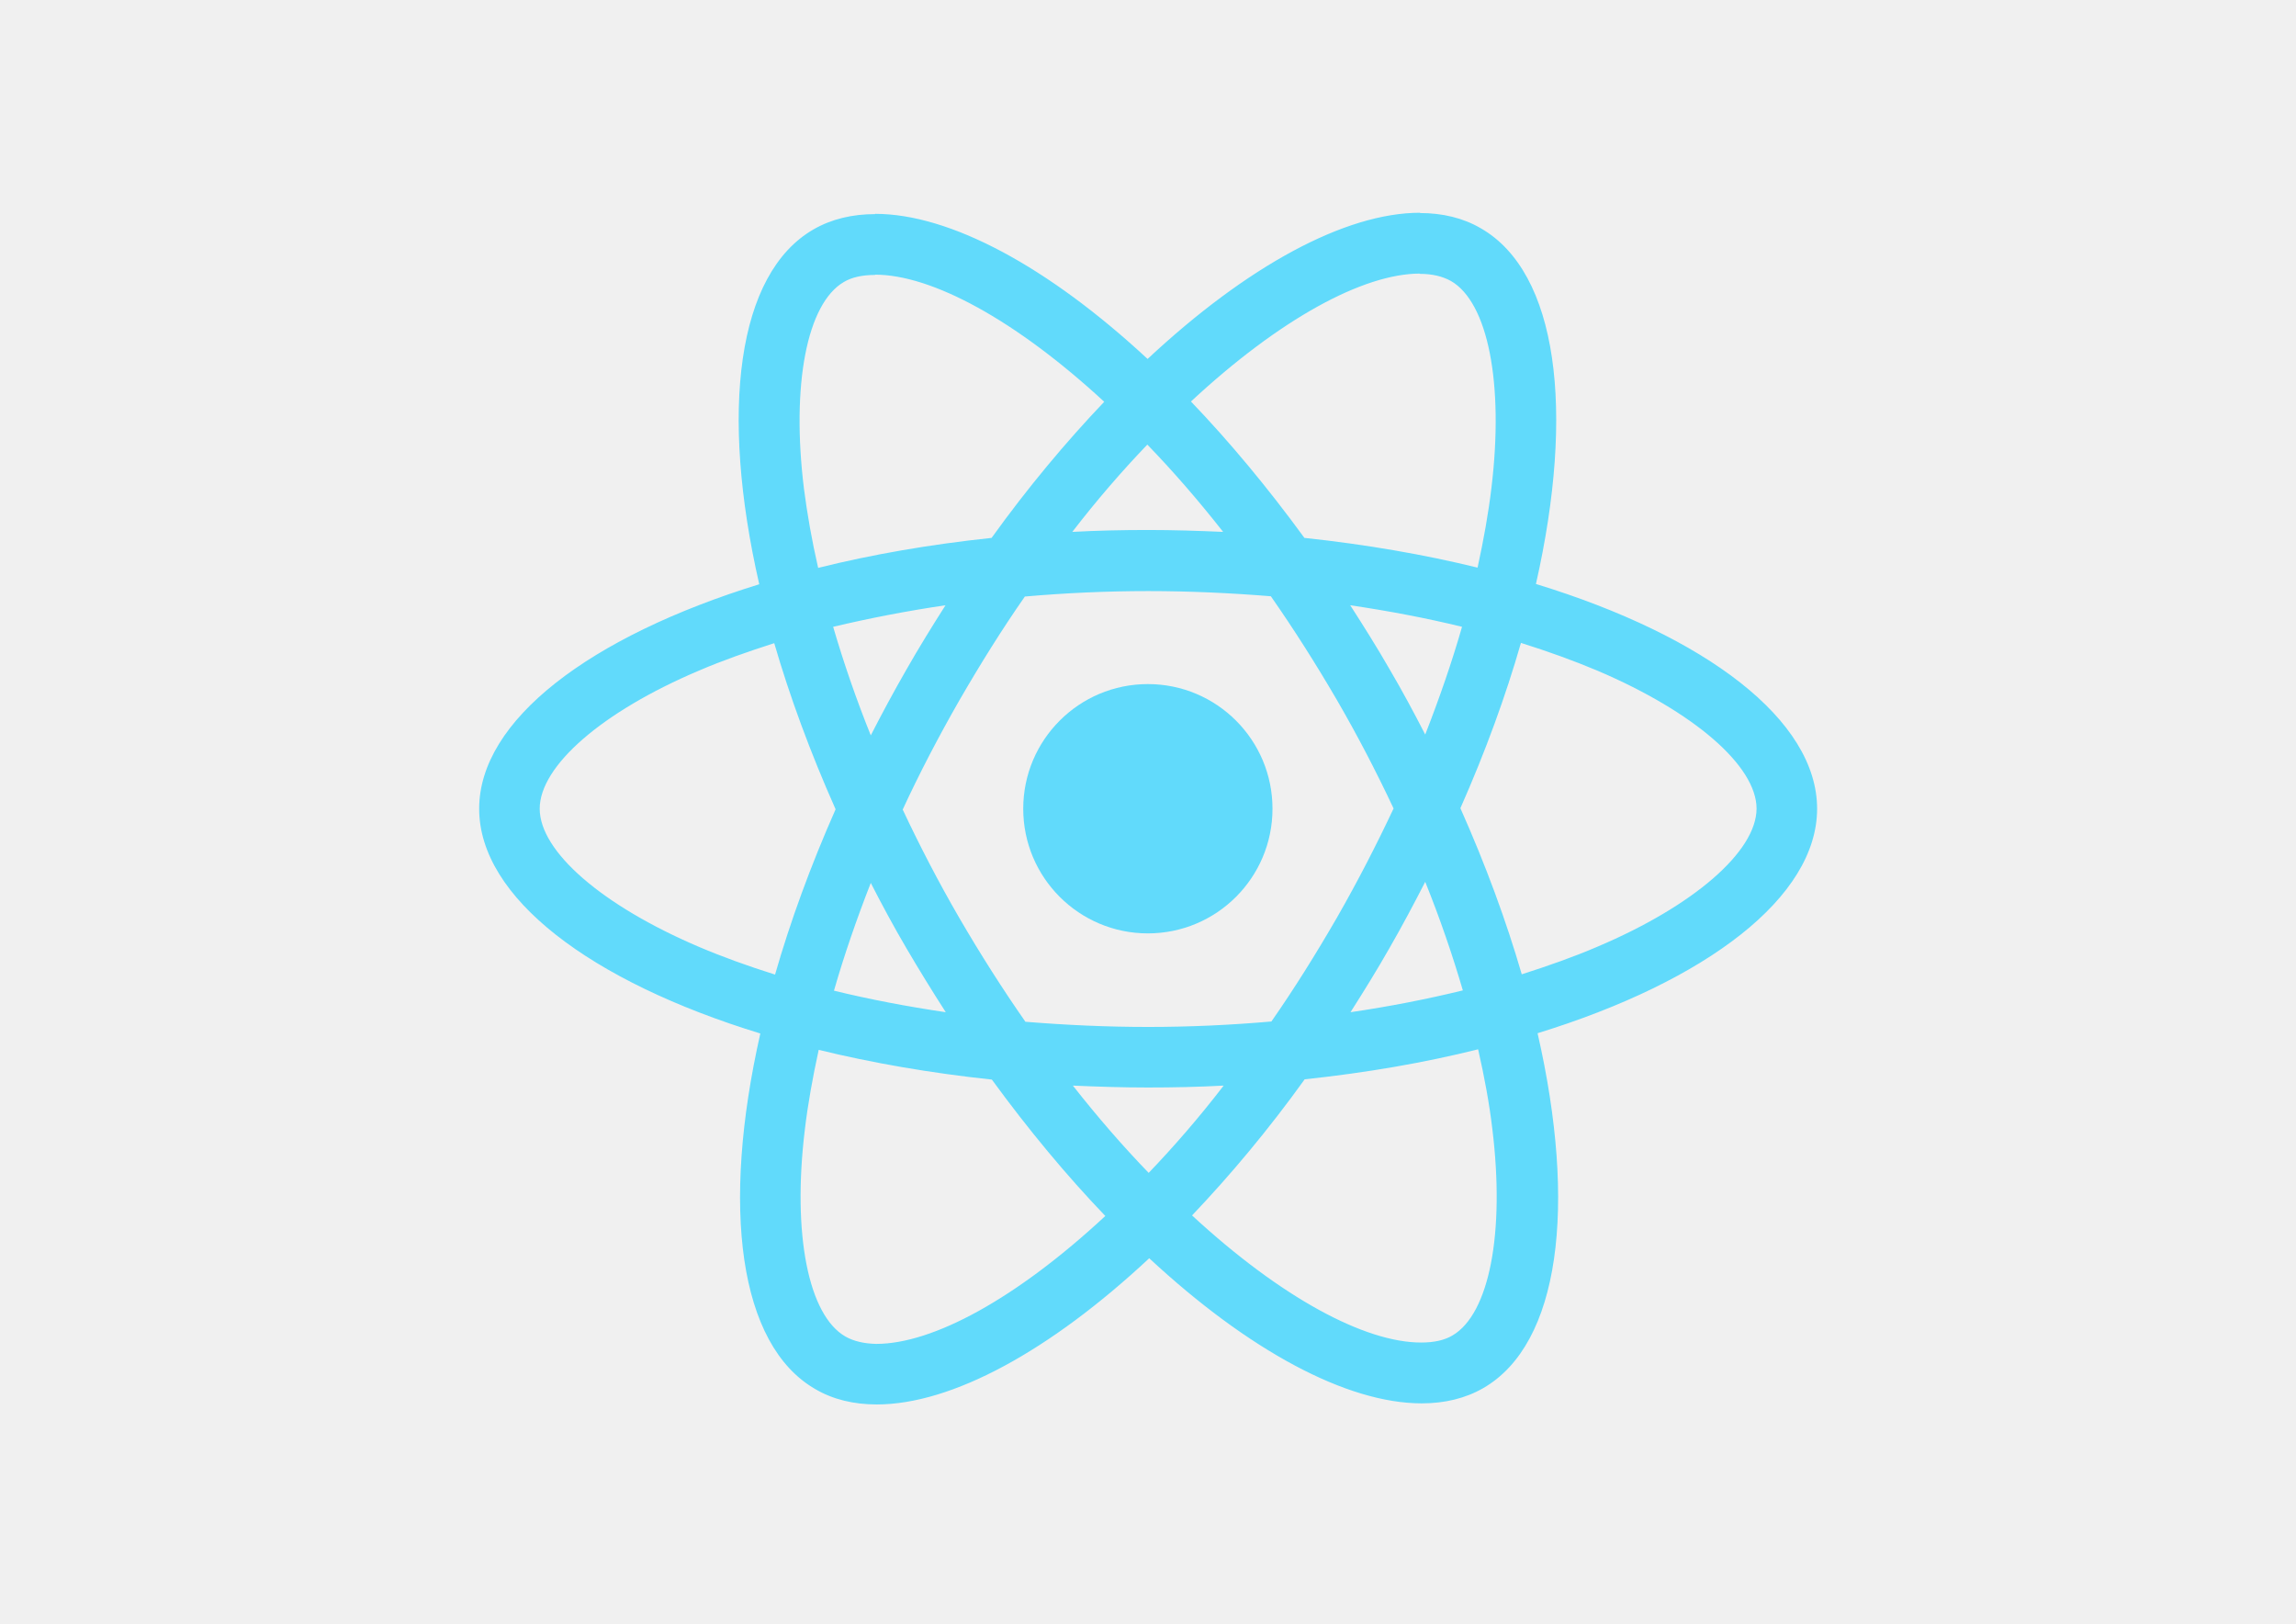
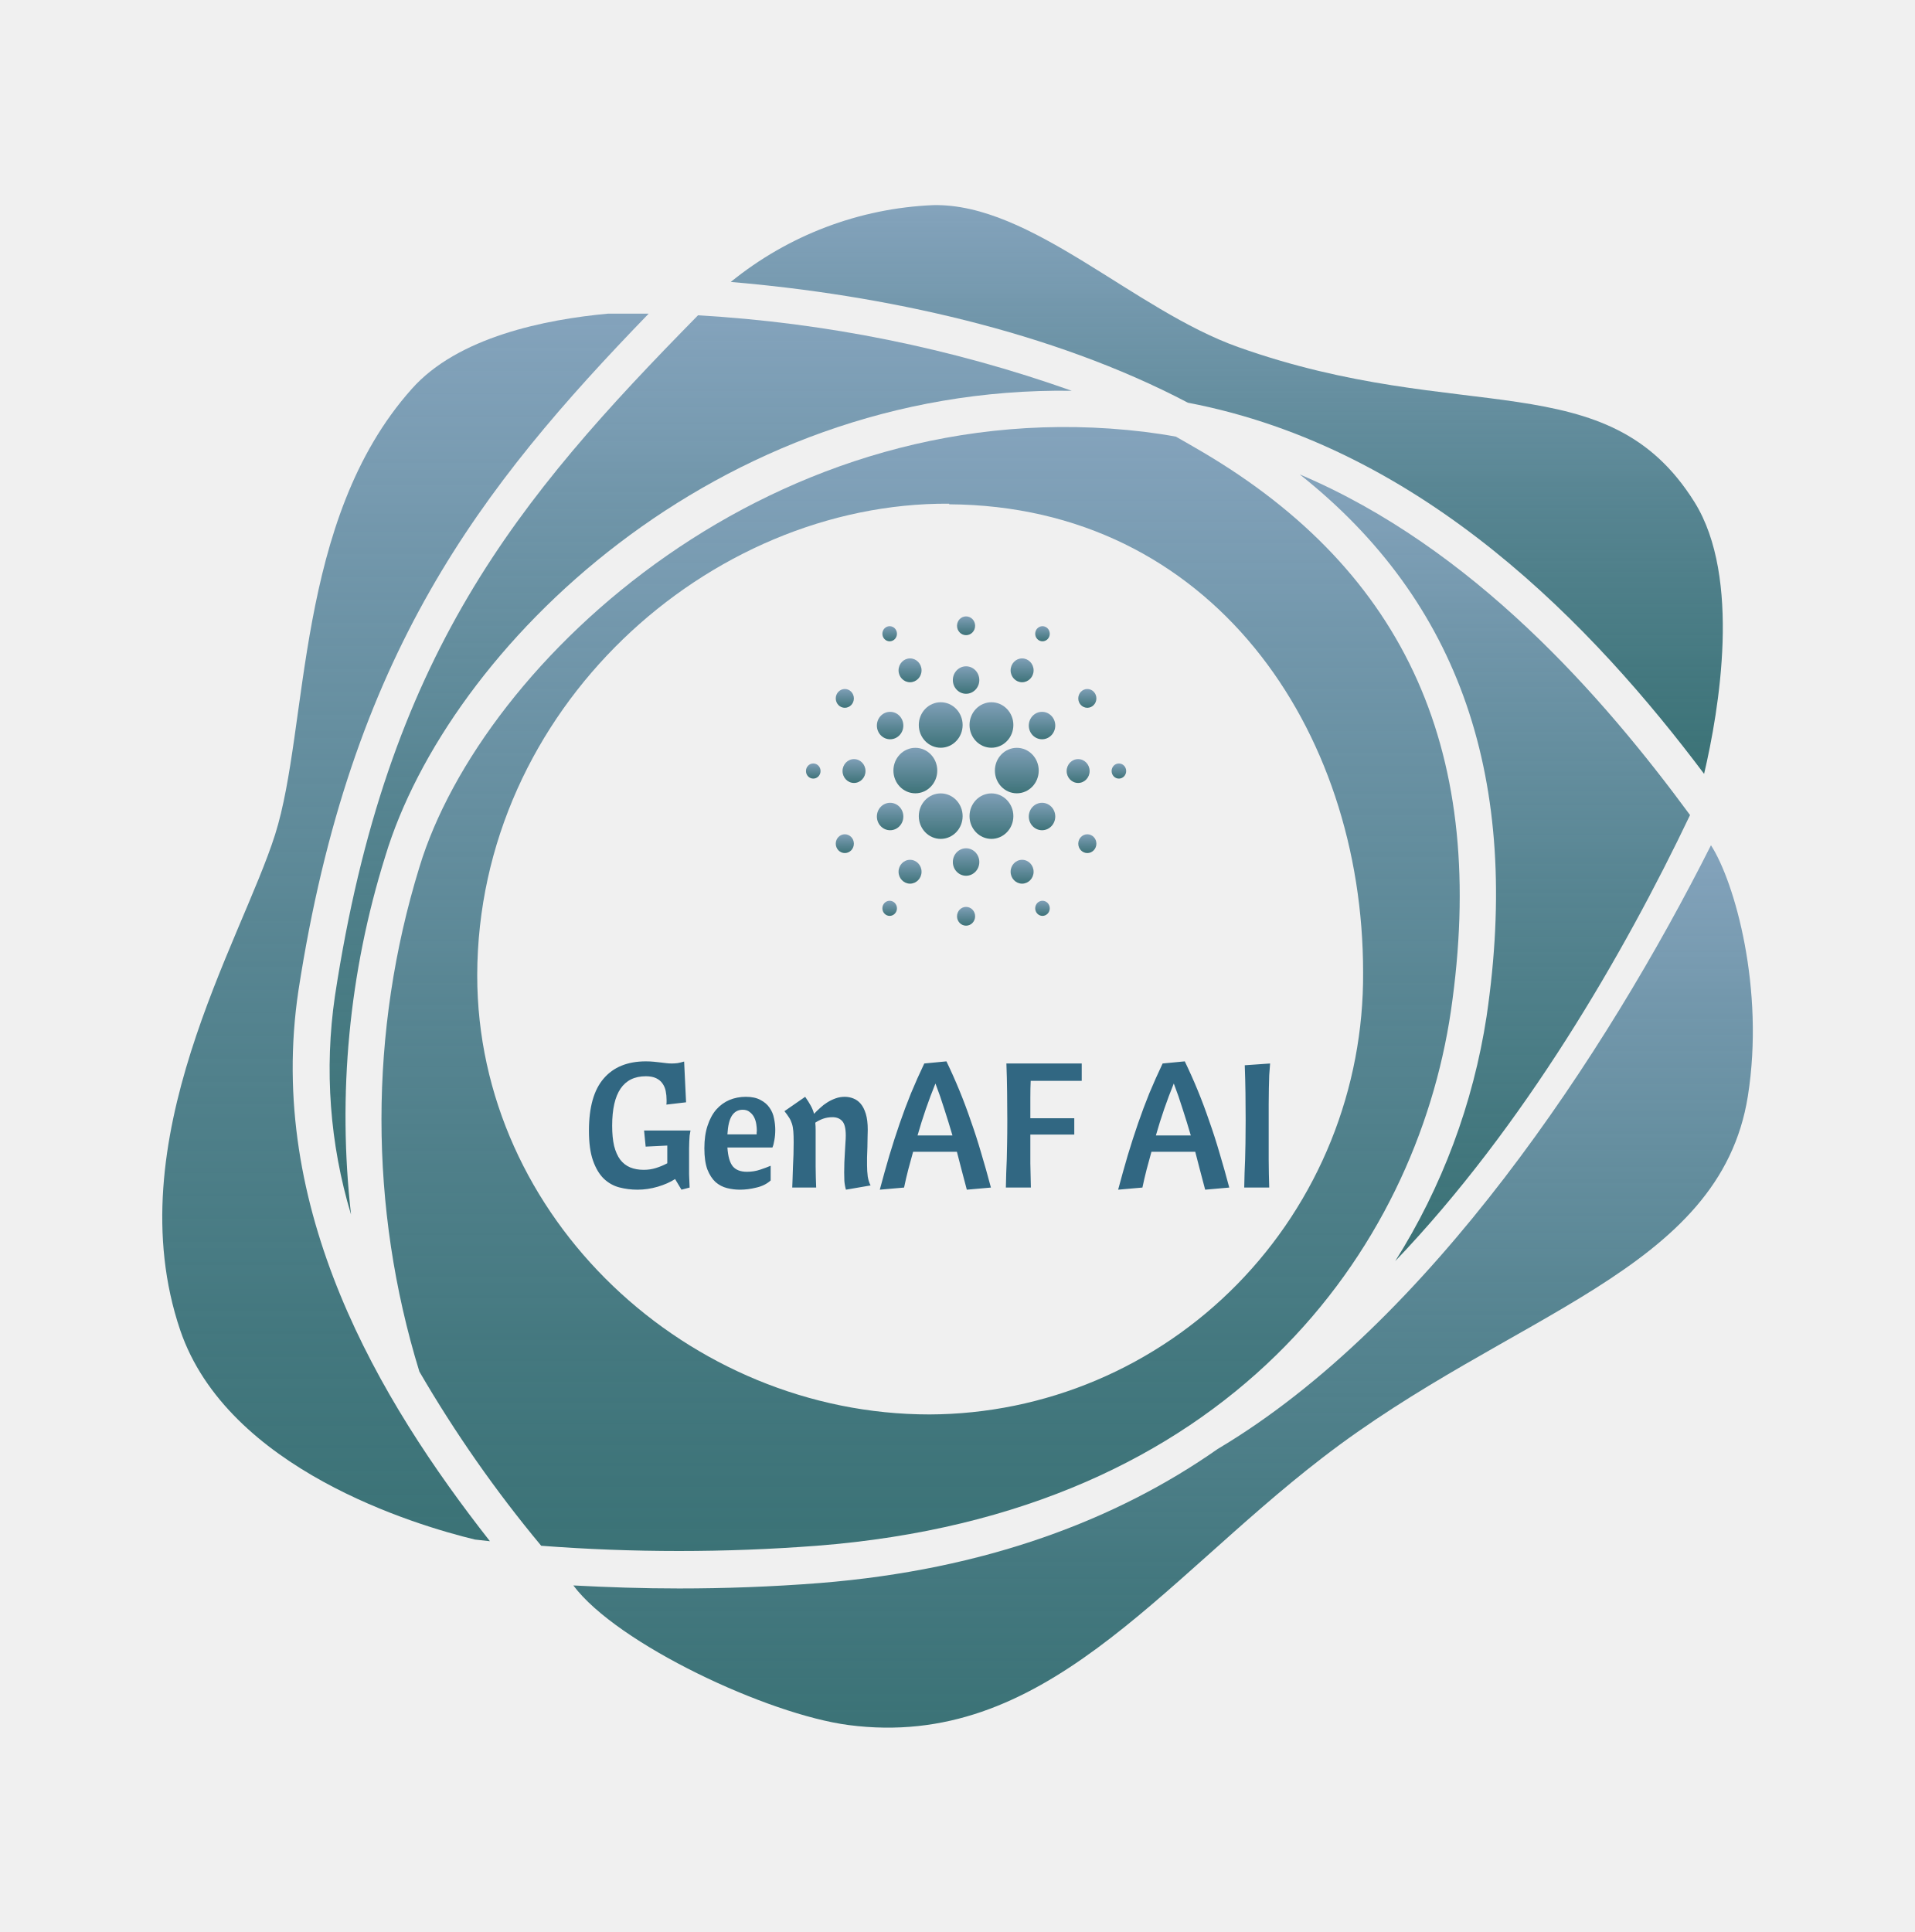
- <svg xmlns="http://www.w3.org/2000/svg" viewBox="0 0 841.9 595.3">
-   <g fill="#61DAFB">
-     <path d="M666.3 296.5c0-32.5-40.7-63.3-103.1-82.4 14.4-63.6 8-114.2-20.2-130.4-6.5-3.8-14.1-5.6-22.4-5.6v22.3c4.6 0 8.3.9 11.4 2.6 13.6 7.8 19.5 37.5 14.9 75.7-1.1 9.4-2.9 19.3-5.1 29.4-19.6-4.8-41-8.5-63.5-10.9-13.5-18.5-27.5-35.3-41.6-50 32.6-30.3 63.2-46.9 84-46.9V78c-27.5 0-63.5 19.6-99.9 53.6-36.4-33.8-72.4-53.2-99.9-53.2v22.3c20.7 0 51.4 16.5 84 46.6-14 14.7-28 31.4-41.3 49.9-22.6 2.4-44 6.1-63.6 11-2.3-10-4-19.7-5.2-29-4.7-38.2 1.1-67.9 14.6-75.8 3-1.8 6.9-2.6 11.5-2.6V78.5c-8.4 0-16 1.8-22.6 5.6-28.1 16.2-34.4 66.7-19.9 130.1-62.2 19.2-102.7 49.9-102.7 82.3 0 32.5 40.7 63.3 103.1 82.4-14.4 63.6-8 114.2 20.2 130.4 6.5 3.8 14.1 5.6 22.5 5.6 27.5 0 63.5-19.6 99.9-53.6 36.4 33.8 72.4 53.2 99.9 53.2 8.4 0 16-1.8 22.6-5.6 28.1-16.2 34.4-66.7 19.9-130.1 62-19.1 102.5-49.9 102.5-82.3zm-130.2-66.7c-3.7 12.9-8.3 26.2-13.5 39.5-4.1-8-8.4-16-13.1-24-4.6-8-9.5-15.8-14.4-23.4 14.2 2.1 27.9 4.7 41 7.9zm-45.8 106.5c-7.8 13.5-15.8 26.3-24.1 38.2-14.9 1.3-30 2-45.2 2-15.1 0-30.2-.7-45-1.9-8.3-11.9-16.4-24.6-24.2-38-7.6-13.1-14.5-26.4-20.8-39.8 6.2-13.4 13.2-26.8 20.7-39.9 7.8-13.5 15.8-26.3 24.1-38.2 14.9-1.3 30-2 45.2-2 15.1 0 30.2.7 45 1.9 8.3 11.9 16.4 24.6 24.2 38 7.6 13.1 14.5 26.4 20.8 39.8-6.3 13.4-13.2 26.8-20.7 39.9zm32.3-13c5.4 13.4 10 26.8 13.8 39.8-13.1 3.2-26.9 5.9-41.2 8 4.9-7.7 9.8-15.6 14.4-23.7 4.6-8 8.9-16.1 13-24.1zM421.2 430c-9.3-9.6-18.6-20.3-27.8-32 9 .4 18.2.7 27.5.7 9.4 0 18.7-.2 27.8-.7-9 11.7-18.3 22.4-27.5 32zm-74.4-58.9c-14.2-2.1-27.9-4.7-41-7.9 3.7-12.9 8.3-26.2 13.5-39.5 4.1 8 8.4 16 13.1 24 4.7 8 9.5 15.8 14.4 23.4zM420.7 163c9.3 9.6 18.6 20.3 27.8 32-9-.4-18.2-.7-27.5-.7-9.4 0-18.7.2-27.8.7 9-11.7 18.3-22.4 27.5-32zm-74 58.9c-4.9 7.7-9.8 15.6-14.4 23.7-4.6 8-8.9 16-13 24-5.4-13.4-10-26.8-13.8-39.8 13.1-3.1 26.9-5.8 41.2-7.9zm-90.5 125.2c-35.4-15.1-58.3-34.9-58.3-50.6 0-15.7 22.9-35.6 58.3-50.6 8.6-3.7 18-7 27.7-10.1 5.7 19.6 13.2 40 22.5 60.9-9.2 20.8-16.6 41.1-22.2 60.6-9.9-3.1-19.3-6.5-28-10.2zM310 490c-13.6-7.8-19.5-37.5-14.9-75.7 1.1-9.4 2.9-19.3 5.1-29.4 19.6 4.8 41 8.5 63.5 10.9 13.5 18.5 27.5 35.3 41.6 50-32.6 30.3-63.2 46.9-84 46.9-4.5-.1-8.3-1-11.3-2.7zm237.2-76.2c4.7 38.2-1.1 67.9-14.6 75.8-3 1.8-6.9 2.6-11.5 2.6-20.7 0-51.4-16.5-84-46.6 14-14.7 28-31.4 41.3-49.9 22.6-2.4 44-6.1 63.6-11 2.3 10.1 4.1 19.8 5.2 29.1zm38.5-66.7c-8.6 3.7-18 7-27.7 10.1-5.7-19.6-13.2-40-22.5-60.9 9.2-20.8 16.6-41.1 22.2-60.6 9.9 3.1 19.3 6.5 28.1 10.2 35.4 15.1 58.3 34.9 58.3 50.6-.1 15.7-23 35.6-58.4 50.6zM320.8 78.4z" />
-     <circle cx="420.9" cy="296.5" r="45.7" />
-     <path d="M520.5 78.1z" />
+ <svg xmlns="http://www.w3.org/2000/svg" width="108" height="109" viewBox="0 0 108 109" fill="none">
+   <g clip-path="url(#clip0_202_46)">
+     <path d="M46.078 87.209C69.44 85.395 79.873 70.433 81.855 57.055C83.972 42.578 79.383 32.291 67.82 25.487C67.34 25.198 66.842 24.925 66.344 24.636C65.754 24.525 65.164 24.44 64.565 24.363C43.75 21.851 27.185 37.298 23.66 48.931C20.809 58.196 20.809 68.116 23.66 77.382C25.674 80.846 27.973 84.134 30.534 87.209C35.708 87.604 40.904 87.604 46.078 87.209V87.209ZM53.55 28.451C68.335 28.544 76.904 41.13 76.904 54.849C76.926 58.111 76.31 61.344 75.092 64.365C73.874 67.385 72.077 70.134 69.805 72.452C67.533 74.77 64.829 76.612 61.85 77.873C58.871 79.134 55.675 79.789 52.445 79.8C38.841 79.8 26.924 68.73 26.924 55.028C26.949 40.023 39.954 28.331 53.55 28.417V28.451Z" fill="url(#paint0_linear_202_46)" />
+     <path d="M19.805 68.525C19.036 61.733 19.691 54.854 21.729 48.335C25.279 36.541 40.401 21.766 60.466 22.047C53.67 19.637 46.572 18.203 39.381 17.789C29.159 28.187 21.83 36.915 18.895 56.203C18.293 60.328 18.604 64.536 19.805 68.525V68.525Z" fill="url(#paint1_linear_202_46)" />
+     <path d="M73.328 26.765C82.377 33.943 85.835 44 83.87 57.344C83.117 62.256 81.362 66.956 78.717 71.148C85.97 63.569 91.613 53.819 95.349 45.984C90.424 39.291 83.128 30.92 73.328 26.765Z" fill="url(#paint2_linear_202_46)" />
+     <path d="M96.53 47.688C90.626 59.405 80.64 74.656 68.698 81.75C63.013 85.735 55.616 88.562 46.246 89.312C43.522 89.525 40.874 89.618 38.318 89.618C36.26 89.618 34.278 89.55 32.347 89.448C34.81 92.744 43.311 96.729 47.882 97.325C58.847 98.756 65.349 89.38 74.576 82.269C85.228 74.035 97.036 71.787 98.613 61.832C99.566 55.803 97.879 49.782 96.53 47.688Z" fill="url(#paint3_linear_202_46)" />
+     <path d="M26.797 86.859L27.641 86.953C21.366 78.957 14.99 68.219 16.837 55.888C19.772 36.864 27.101 27.506 36.598 17.695C35.822 17.695 35.054 17.695 34.312 17.695C30.778 18.019 25.819 19.007 23.221 21.953C16.617 29.362 17.444 41.011 15.521 47.083C13.598 53.154 6.564 64.387 10.165 75.04C12.839 82.9 23.483 86.059 26.797 86.859Z" fill="url(#paint4_linear_202_46)" />
+     <path d="M41.228 15.907C49.797 16.631 59.327 18.675 67.019 22.72C80.362 25.274 89.96 35.434 96.142 43.66C96.985 40.066 98.259 32.589 95.602 28.331C90.677 20.438 82.496 24.074 69.87 19.586C63.966 17.491 58.18 11.454 52.648 11.573C48.48 11.748 44.478 13.267 41.228 15.907V15.907Z" fill="url(#paint5_linear_202_46)" />
  </g>
+   <path d="M38.957 63.78C38.937 63.873 38.92 63.97 38.907 64.07C38.9 64.17 38.894 64.28 38.887 64.4C38.887 64.513 38.883 64.643 38.877 64.79C38.877 64.937 38.877 65.103 38.877 65.29C38.877 65.677 38.877 65.997 38.877 66.25C38.883 66.503 38.894 66.753 38.907 67L38.447 67.12L38.087 66.52C37.82 66.693 37.497 66.837 37.117 66.95C36.737 67.063 36.353 67.12 35.967 67.12C35.614 67.12 35.27 67.077 34.937 66.99C34.61 66.903 34.32 66.74 34.067 66.5C33.813 66.253 33.61 65.913 33.457 65.48C33.303 65.047 33.227 64.483 33.227 63.79C33.227 62.47 33.504 61.49 34.057 60.85C34.61 60.203 35.404 59.88 36.437 59.88C36.597 59.88 36.743 59.887 36.877 59.9C37.01 59.913 37.133 59.927 37.247 59.94C37.36 59.953 37.47 59.967 37.577 59.98C37.684 59.993 37.79 60 37.897 60C38.004 60 38.114 59.993 38.227 59.98C38.34 59.96 38.464 59.93 38.597 59.89L38.707 62.19L37.597 62.32C37.603 62.273 37.607 62.23 37.607 62.19C37.607 62.143 37.607 62.097 37.607 62.05C37.607 61.877 37.59 61.71 37.557 61.55C37.523 61.39 37.464 61.25 37.377 61.13C37.29 61.003 37.17 60.903 37.017 60.83C36.864 60.757 36.67 60.72 36.437 60.72C35.17 60.72 34.537 61.65 34.537 63.51C34.537 63.957 34.574 64.337 34.647 64.65C34.727 64.963 34.84 65.22 34.987 65.42C35.14 65.62 35.327 65.767 35.547 65.86C35.773 65.953 36.03 66 36.317 66C36.557 66 36.783 65.967 36.997 65.9C37.217 65.833 37.434 65.743 37.647 65.63V64.63L36.427 64.69L36.337 63.78H38.957ZM41.039 64.74C41.072 65.247 41.176 65.603 41.349 65.81C41.522 66.01 41.786 66.11 42.139 66.11C42.406 66.11 42.656 66.07 42.889 65.99C43.129 65.91 43.326 65.837 43.479 65.77V66.6C43.266 66.793 42.999 66.927 42.679 67C42.359 67.08 42.049 67.12 41.749 67.12C41.502 67.12 41.259 67.09 41.019 67.03C40.779 66.97 40.562 66.857 40.369 66.69C40.182 66.517 40.029 66.28 39.909 65.98C39.796 65.673 39.739 65.273 39.739 64.78C39.739 64.293 39.799 63.87 39.919 63.51C40.039 63.143 40.202 62.84 40.409 62.6C40.622 62.36 40.869 62.18 41.149 62.06C41.436 61.94 41.746 61.88 42.079 61.88C42.419 61.88 42.696 61.94 42.909 62.06C43.129 62.173 43.299 62.32 43.419 62.5C43.546 62.68 43.629 62.88 43.669 63.1C43.716 63.32 43.739 63.533 43.739 63.74C43.739 63.953 43.722 64.147 43.689 64.32C43.662 64.493 43.626 64.633 43.579 64.74H41.039ZM41.899 62.61C41.639 62.61 41.436 62.723 41.289 62.95C41.149 63.17 41.066 63.52 41.039 64H42.689C42.689 63.973 42.689 63.94 42.689 63.9C42.696 63.86 42.699 63.823 42.699 63.79C42.699 63.683 42.689 63.563 42.669 63.43C42.649 63.29 42.609 63.16 42.549 63.04C42.489 62.92 42.406 62.82 42.299 62.74C42.199 62.653 42.066 62.61 41.899 62.61ZM45.427 61.88C45.561 62.073 45.667 62.243 45.747 62.39C45.827 62.537 45.887 62.687 45.927 62.84C46.027 62.733 46.141 62.623 46.267 62.51C46.394 62.39 46.527 62.287 46.667 62.2C46.814 62.107 46.971 62.03 47.137 61.97C47.304 61.91 47.477 61.88 47.657 61.88C47.824 61.88 47.984 61.91 48.137 61.97C48.297 62.03 48.437 62.13 48.557 62.27C48.677 62.41 48.774 62.6 48.847 62.84C48.921 63.08 48.957 63.38 48.957 63.74C48.957 63.833 48.954 63.97 48.947 64.15C48.947 64.33 48.944 64.523 48.937 64.73C48.931 64.93 48.924 65.123 48.917 65.31C48.917 65.497 48.917 65.64 48.917 65.74C48.917 65.96 48.931 66.173 48.957 66.38C48.991 66.58 49.044 66.747 49.117 66.88L47.727 67.12C47.681 66.967 47.651 66.8 47.637 66.62C47.631 66.44 47.627 66.283 47.627 66.15C47.627 65.963 47.631 65.773 47.637 65.58C47.651 65.38 47.661 65.19 47.667 65.01C47.681 64.823 47.691 64.65 47.697 64.49C47.711 64.323 47.717 64.18 47.717 64.06C47.717 63.667 47.651 63.397 47.517 63.25C47.384 63.103 47.201 63.03 46.967 63.03C46.774 63.03 46.594 63.06 46.427 63.12C46.267 63.18 46.124 63.253 45.997 63.34C46.011 63.467 46.017 63.607 46.017 63.76C46.017 63.913 46.017 64.09 46.017 64.29C46.017 64.597 46.017 64.873 46.017 65.12C46.017 65.367 46.017 65.597 46.017 65.81C46.024 66.023 46.027 66.227 46.027 66.42C46.034 66.607 46.041 66.8 46.047 67H44.697C44.704 66.84 44.711 66.66 44.717 66.46C44.724 66.26 44.731 66.05 44.737 65.83C44.751 65.603 44.761 65.373 44.767 65.14C44.774 64.9 44.777 64.67 44.777 64.45C44.777 64.19 44.771 63.98 44.757 63.82C44.744 63.653 44.717 63.51 44.677 63.39C44.637 63.263 44.584 63.15 44.517 63.05C44.451 62.943 44.364 62.823 44.257 62.69L45.427 61.88ZM49.636 67.12C49.816 66.447 49.996 65.803 50.176 65.19C50.363 64.57 50.556 63.97 50.756 63.39C50.956 62.81 51.169 62.24 51.396 61.68C51.629 61.12 51.879 60.56 52.146 60L53.396 59.88C53.663 60.433 53.909 60.987 54.136 61.54C54.363 62.093 54.576 62.663 54.776 63.25C54.983 63.83 55.176 64.43 55.356 65.05C55.543 65.67 55.726 66.32 55.906 67L54.546 67.12C54.453 66.767 54.359 66.413 54.266 66.06C54.173 65.7 54.079 65.34 53.986 64.98H51.516C51.423 65.307 51.333 65.637 51.246 65.97C51.159 66.303 51.079 66.647 51.006 67L49.636 67.12ZM52.776 61.13C52.389 62.077 52.053 63.053 51.766 64.06H53.736C53.589 63.56 53.436 63.063 53.276 62.57C53.123 62.077 52.956 61.597 52.776 61.13ZM60.609 64.01H58.13C58.13 64.623 58.13 65.167 58.13 65.64C58.136 66.107 58.146 66.56 58.16 67H56.749C56.756 66.68 56.763 66.4 56.77 66.16C56.783 65.913 56.793 65.66 56.8 65.4C56.806 65.133 56.813 64.83 56.819 64.49C56.826 64.15 56.83 63.723 56.83 63.21C56.83 62.697 56.826 62.17 56.819 61.63C56.813 61.083 56.8 60.54 56.779 60H61.029V60.98H58.15C58.136 61.26 58.13 61.57 58.13 61.91C58.13 62.25 58.13 62.643 58.13 63.09H60.609V64.01ZM63.083 67.12C63.263 66.447 63.443 65.803 63.623 65.19C63.81 64.57 64.003 63.97 64.203 63.39C64.403 62.81 64.617 62.24 64.843 61.68C65.077 61.12 65.327 60.56 65.593 60L66.843 59.88C67.11 60.433 67.357 60.987 67.583 61.54C67.81 62.093 68.023 62.663 68.223 63.25C68.43 63.83 68.623 64.43 68.803 65.05C68.99 65.67 69.173 66.32 69.353 67L67.993 67.12C67.9 66.767 67.807 66.413 67.713 66.06C67.62 65.7 67.527 65.34 67.433 64.98H64.963C64.87 65.307 64.78 65.637 64.693 65.97C64.607 66.303 64.527 66.647 64.453 67L63.083 67.12ZM66.223 61.13C65.837 62.077 65.5 63.053 65.213 64.06H67.183C67.037 63.56 66.883 63.063 66.723 62.57C66.57 62.077 66.403 61.597 66.223 61.13ZM71.657 60C71.637 60.213 71.62 60.433 71.607 60.66C71.6 60.88 71.593 61.127 71.587 61.4C71.587 61.667 71.583 61.967 71.577 62.3C71.577 62.633 71.577 63.013 71.577 63.44C71.577 63.84 71.577 64.203 71.577 64.53C71.577 64.85 71.577 65.15 71.577 65.43C71.583 65.71 71.587 65.977 71.587 66.23C71.593 66.483 71.6 66.74 71.607 67H70.197C70.203 66.68 70.21 66.4 70.217 66.16C70.23 65.913 70.24 65.66 70.247 65.4C70.253 65.133 70.26 64.83 70.267 64.49C70.273 64.15 70.277 63.723 70.277 63.21C70.277 62.697 70.273 62.187 70.267 61.68C70.26 61.167 70.247 60.64 70.227 60.1L71.657 60Z" fill="#316782" />
+   <path d="M51.642 44.757C52.325 44.757 52.879 44.182 52.879 43.474C52.879 42.765 52.325 42.191 51.642 42.191C50.959 42.191 50.405 42.765 50.405 43.474C50.405 44.182 50.959 44.757 51.642 44.757Z" fill="url(#paint6_linear_202_46)" />
+   <path d="M57.367 44.757C58.05 44.757 58.603 44.182 58.603 43.474C58.603 42.765 58.05 42.191 57.367 42.191C56.684 42.191 56.13 42.765 56.13 43.474C56.13 44.182 56.684 44.757 57.367 44.757Z" fill="url(#paint7_linear_202_46)" />
+   <path d="M53.073 47.328C53.756 47.328 54.31 46.753 54.31 46.045C54.31 45.336 53.756 44.762 53.073 44.762C52.39 44.762 51.837 45.336 51.837 46.045C51.837 46.753 52.39 47.328 53.073 47.328Z" fill="url(#paint8_linear_202_46)" />
+   <path d="M55.935 42.186C56.618 42.186 57.172 41.611 57.172 40.903C57.172 40.194 56.618 39.62 55.935 39.62C55.252 39.62 54.699 40.194 54.699 40.903C54.699 41.611 55.252 42.186 55.935 42.186Z" fill="url(#paint9_linear_202_46)" />
+   <path d="M55.935 47.328C56.618 47.328 57.172 46.753 57.172 46.045C57.172 45.336 56.618 44.762 55.935 44.762C55.252 44.762 54.699 45.336 54.699 46.045C54.699 46.753 55.252 47.328 55.935 47.328Z" fill="url(#paint10_linear_202_46)" />
+   <path d="M53.073 42.186C53.756 42.186 54.31 41.611 54.31 40.903C54.31 40.194 53.756 39.62 53.073 39.62C52.39 39.62 51.837 40.194 51.837 40.903C51.837 41.611 52.39 42.186 53.073 42.186Z" fill="url(#paint11_linear_202_46)" />
+   <path d="M60.827 44.173C61.185 44.173 61.475 43.871 61.475 43.5C61.475 43.129 61.185 42.827 60.827 42.827C60.468 42.827 60.178 43.129 60.178 43.5C60.178 43.871 60.468 44.173 60.827 44.173Z" fill="url(#paint12_linear_202_46)" />
+   <path d="M48.182 44.173C48.54 44.173 48.83 43.871 48.83 43.5C48.83 43.129 48.54 42.827 48.182 42.827C47.824 42.827 47.534 43.129 47.534 43.5C47.534 43.871 47.824 44.173 48.182 44.173Z" fill="url(#paint13_linear_202_46)" />
+   <path d="M45.883 43.927C46.11 43.927 46.294 43.736 46.294 43.5C46.294 43.264 46.11 43.073 45.883 43.073C45.656 43.073 45.471 43.264 45.471 43.5C45.471 43.736 45.656 43.927 45.883 43.927Z" fill="url(#paint14_linear_202_46)" />
+   <path d="M63.126 43.927C63.353 43.927 63.537 43.736 63.537 43.5C63.537 43.264 63.353 43.073 63.126 43.073C62.899 43.073 62.715 43.264 62.715 43.5C62.715 43.736 62.899 43.927 63.126 43.927Z" fill="url(#paint15_linear_202_46)" />
+   <path d="M57.665 38.491C58.023 38.491 58.314 38.19 58.314 37.819C58.314 37.447 58.023 37.146 57.665 37.146C57.307 37.146 57.017 37.447 57.017 37.819C57.017 38.19 57.307 38.491 57.665 38.491Z" fill="url(#paint16_linear_202_46)" />
+   <path d="M51.343 49.854C51.701 49.854 51.992 49.553 51.992 49.181C51.992 48.81 51.701 48.509 51.343 48.509C50.985 48.509 50.695 48.81 50.695 49.181C50.695 49.553 50.985 49.854 51.343 49.854Z" fill="url(#paint17_linear_202_46)" />
+   <path d="M50.193 51.672C50.42 51.672 50.605 51.481 50.605 51.245C50.605 51.01 50.42 50.819 50.193 50.819C49.966 50.819 49.782 51.01 49.782 51.245C49.782 51.481 49.966 51.672 50.193 51.672Z" fill="url(#paint18_linear_202_46)" />
+   <path d="M58.815 36.181C59.042 36.181 59.226 35.99 59.226 35.755C59.226 35.519 59.042 35.328 58.815 35.328C58.588 35.328 58.404 35.519 58.404 35.755C58.404 35.99 58.588 36.181 58.815 36.181Z" fill="url(#paint19_linear_202_46)" />
+   <path d="M51.343 38.491C51.701 38.491 51.992 38.19 51.992 37.819C51.992 37.447 51.701 37.146 51.343 37.146C50.985 37.146 50.695 37.447 50.695 37.819C50.695 38.19 50.985 38.491 51.343 38.491Z" fill="url(#paint20_linear_202_46)" />
+   <path d="M57.665 49.854C58.023 49.854 58.314 49.553 58.314 49.181C58.314 48.81 58.023 48.509 57.665 48.509C57.307 48.509 57.017 48.81 57.017 49.181C57.017 49.553 57.307 49.854 57.665 49.854Z" fill="url(#paint21_linear_202_46)" />
+   <path d="M58.815 51.672C59.042 51.672 59.226 51.481 59.226 51.245C59.226 51.01 59.042 50.819 58.815 50.819C58.588 50.819 58.404 51.01 58.404 51.245C58.404 51.481 58.588 51.672 58.815 51.672Z" fill="url(#paint22_linear_202_46)" />
+   <path d="M50.193 36.181C50.42 36.181 50.605 35.99 50.605 35.755C50.605 35.519 50.42 35.328 50.193 35.328C49.966 35.328 49.782 35.519 49.782 35.755C49.782 35.99 49.966 36.181 50.193 36.181Z" fill="url(#paint23_linear_202_46)" />
+   <path d="M54.504 39.141C54.916 39.141 55.251 38.794 55.251 38.367C55.251 37.939 54.916 37.592 54.504 37.592C54.092 37.592 53.758 37.939 53.758 38.367C53.758 38.794 54.092 39.141 54.504 39.141Z" fill="url(#paint24_linear_202_46)" />
+   <path d="M54.504 35.835C54.786 35.835 55.015 35.598 55.015 35.305C55.015 35.012 54.786 34.775 54.504 34.775C54.222 34.775 53.993 35.012 53.993 35.305C53.993 35.598 54.222 35.835 54.504 35.835Z" fill="url(#paint25_linear_202_46)" />
+   <path d="M54.504 49.408C54.916 49.408 55.251 49.061 55.251 48.633C55.251 48.206 54.916 47.859 54.504 47.859C54.092 47.859 53.758 48.206 53.758 48.633C53.758 49.061 54.092 49.408 54.504 49.408Z" fill="url(#paint26_linear_202_46)" />
+   <path d="M54.504 52.225C54.786 52.225 55.015 51.988 55.015 51.695C55.015 51.402 54.786 51.165 54.504 51.165C54.222 51.165 53.993 51.402 53.993 51.695C53.993 51.988 54.222 52.225 54.504 52.225Z" fill="url(#paint27_linear_202_46)" />
+   <path d="M50.219 41.708C50.631 41.708 50.965 41.362 50.965 40.934C50.965 40.506 50.631 40.16 50.219 40.16C49.806 40.16 49.472 40.506 49.472 40.934C49.472 41.362 49.806 41.708 50.219 41.708Z" fill="url(#paint28_linear_202_46)" />
+   <path d="M47.663 39.932C47.945 39.932 48.174 39.694 48.174 39.402C48.174 39.109 47.945 38.872 47.663 38.872C47.381 38.872 47.152 39.109 47.152 39.402C47.152 39.694 47.381 39.932 47.663 39.932Z" fill="url(#paint29_linear_202_46)" />
+   <path d="M58.79 46.84C59.202 46.84 59.536 46.494 59.536 46.066C59.536 45.638 59.202 45.292 58.79 45.292C58.378 45.292 58.043 45.638 58.043 46.066C58.043 46.494 58.378 46.84 58.79 46.84Z" fill="url(#paint30_linear_202_46)" />
+   <path d="M61.345 48.128C61.627 48.128 61.856 47.891 61.856 47.598C61.856 47.306 61.627 47.068 61.345 47.068C61.063 47.068 60.834 47.306 60.834 47.598C60.834 47.891 61.063 48.128 61.345 48.128Z" fill="url(#paint31_linear_202_46)" />
+   <path d="M50.219 46.84C50.631 46.84 50.965 46.494 50.965 46.066C50.965 45.638 50.631 45.292 50.219 45.292C49.806 45.292 49.472 45.638 49.472 46.066C49.472 46.494 49.806 46.84 50.219 46.84Z" fill="url(#paint32_linear_202_46)" />
+   <path d="M47.663 48.128C47.945 48.128 48.174 47.891 48.174 47.598C48.174 47.306 47.945 47.068 47.663 47.068C47.381 47.068 47.152 47.306 47.152 47.598C47.152 47.891 47.381 48.128 47.663 48.128Z" fill="url(#paint33_linear_202_46)" />
+   <path d="M58.79 41.708C59.202 41.708 59.536 41.362 59.536 40.934C59.536 40.506 59.202 40.16 58.79 40.16C58.378 40.16 58.043 40.506 58.043 40.934C58.043 41.362 58.378 41.708 58.79 41.708Z" fill="url(#paint34_linear_202_46)" />
+   <path d="M61.345 39.932C61.627 39.932 61.856 39.694 61.856 39.402C61.856 39.109 61.627 38.872 61.345 38.872C61.063 38.872 60.834 39.109 60.834 39.402C60.834 39.694 61.063 39.932 61.345 39.932Z" fill="url(#paint35_linear_202_46)" />
+   <defs>
+     <linearGradient id="paint0_linear_202_46" x1="51.938" y1="24.092" x2="51.938" y2="87.505" gradientUnits="userSpaceOnUse">
+       <stop stop-color="#84A3BC" />
+       <stop offset="1" stop-color="#0B5156" stop-opacity="0.79" />
+     </linearGradient>
+     <linearGradient id="paint1_linear_202_46" x1="39.531" y1="17.789" x2="39.531" y2="68.525" gradientUnits="userSpaceOnUse">
+       <stop stop-color="#84A3BC" />
+       <stop offset="1" stop-color="#0B5156" stop-opacity="0.79" />
+     </linearGradient>
+     <linearGradient id="paint2_linear_202_46" x1="84.338" y1="26.765" x2="84.338" y2="71.148" gradientUnits="userSpaceOnUse">
+       <stop stop-color="#84A3BC" />
+       <stop offset="1" stop-color="#0B5156" stop-opacity="0.79" />
+     </linearGradient>
+     <linearGradient id="paint3_linear_202_46" x1="65.619" y1="47.688" x2="65.619" y2="97.471" gradientUnits="userSpaceOnUse">
+       <stop stop-color="#84A3BC" />
+       <stop offset="1" stop-color="#0B5156" stop-opacity="0.79" />
+     </linearGradient>
+     <linearGradient id="paint4_linear_202_46" x1="22.876" y1="17.695" x2="22.876" y2="86.953" gradientUnits="userSpaceOnUse">
+       <stop stop-color="#84A3BC" />
+       <stop offset="1" stop-color="#0B5156" stop-opacity="0.79" />
+     </linearGradient>
+     <linearGradient id="paint5_linear_202_46" x1="69.213" y1="11.571" x2="69.213" y2="43.66" gradientUnits="userSpaceOnUse">
+       <stop stop-color="#84A3BC" />
+       <stop offset="1" stop-color="#0B5156" stop-opacity="0.79" />
+     </linearGradient>
+     <linearGradient id="paint6_linear_202_46" x1="51.642" y1="42.191" x2="51.642" y2="44.757" gradientUnits="userSpaceOnUse">
+       <stop stop-color="#7F9FB7" />
+       <stop offset="1" stop-color="#3E7379" />
+     </linearGradient>
+     <linearGradient id="paint7_linear_202_46" x1="57.367" y1="42.191" x2="57.367" y2="44.757" gradientUnits="userSpaceOnUse">
+       <stop stop-color="#7F9FB7" />
+       <stop offset="1" stop-color="#3E7379" />
+     </linearGradient>
+     <linearGradient id="paint8_linear_202_46" x1="53.073" y1="44.762" x2="53.073" y2="47.328" gradientUnits="userSpaceOnUse">
+       <stop stop-color="#7F9FB7" />
+       <stop offset="1" stop-color="#3E7379" />
+     </linearGradient>
+     <linearGradient id="paint9_linear_202_46" x1="55.935" y1="39.62" x2="55.935" y2="42.186" gradientUnits="userSpaceOnUse">
+       <stop stop-color="#7F9FB7" />
+       <stop offset="1" stop-color="#3E7379" />
+     </linearGradient>
+     <linearGradient id="paint10_linear_202_46" x1="55.935" y1="44.762" x2="55.935" y2="47.328" gradientUnits="userSpaceOnUse">
+       <stop stop-color="#7F9FB7" />
+       <stop offset="1" stop-color="#3E7379" />
+     </linearGradient>
+     <linearGradient id="paint11_linear_202_46" x1="53.073" y1="39.62" x2="53.073" y2="42.186" gradientUnits="userSpaceOnUse">
+       <stop stop-color="#7F9FB7" />
+       <stop offset="1" stop-color="#3E7379" />
+     </linearGradient>
+     <linearGradient id="paint12_linear_202_46" x1="60.827" y1="42.827" x2="60.827" y2="44.173" gradientUnits="userSpaceOnUse">
+       <stop stop-color="#7F9FB7" />
+       <stop offset="1" stop-color="#3E7379" />
+     </linearGradient>
+     <linearGradient id="paint13_linear_202_46" x1="48.182" y1="42.827" x2="48.182" y2="44.173" gradientUnits="userSpaceOnUse">
+       <stop stop-color="#7F9FB7" />
+       <stop offset="1" stop-color="#3E7379" />
+     </linearGradient>
+     <linearGradient id="paint14_linear_202_46" x1="45.883" y1="43.073" x2="45.883" y2="43.927" gradientUnits="userSpaceOnUse">
+       <stop stop-color="#7F9FB7" />
+       <stop offset="1" stop-color="#3E7379" />
+     </linearGradient>
+     <linearGradient id="paint15_linear_202_46" x1="63.126" y1="43.073" x2="63.126" y2="43.927" gradientUnits="userSpaceOnUse">
+       <stop stop-color="#7F9FB7" />
+       <stop offset="1" stop-color="#3E7379" />
+     </linearGradient>
+     <linearGradient id="paint16_linear_202_46" x1="57.665" y1="37.146" x2="57.665" y2="38.491" gradientUnits="userSpaceOnUse">
+       <stop stop-color="#7F9FB7" />
+       <stop offset="1" stop-color="#3E7379" />
+     </linearGradient>
+     <linearGradient id="paint17_linear_202_46" x1="51.343" y1="48.509" x2="51.343" y2="49.854" gradientUnits="userSpaceOnUse">
+       <stop stop-color="#7F9FB7" />
+       <stop offset="1" stop-color="#3E7379" />
+     </linearGradient>
+     <linearGradient id="paint18_linear_202_46" x1="50.193" y1="50.819" x2="50.193" y2="51.672" gradientUnits="userSpaceOnUse">
+       <stop stop-color="#7F9FB7" />
+       <stop offset="1" stop-color="#3E7379" />
+     </linearGradient>
+     <linearGradient id="paint19_linear_202_46" x1="58.815" y1="35.328" x2="58.815" y2="36.181" gradientUnits="userSpaceOnUse">
+       <stop stop-color="#7F9FB7" />
+       <stop offset="1" stop-color="#3E7379" />
+     </linearGradient>
+     <linearGradient id="paint20_linear_202_46" x1="51.343" y1="37.146" x2="51.343" y2="38.491" gradientUnits="userSpaceOnUse">
+       <stop stop-color="#7F9FB7" />
+       <stop offset="1" stop-color="#3E7379" />
+     </linearGradient>
+     <linearGradient id="paint21_linear_202_46" x1="57.665" y1="48.509" x2="57.665" y2="49.854" gradientUnits="userSpaceOnUse">
+       <stop stop-color="#7F9FB7" />
+       <stop offset="1" stop-color="#3E7379" />
+     </linearGradient>
+     <linearGradient id="paint22_linear_202_46" x1="58.815" y1="50.819" x2="58.815" y2="51.672" gradientUnits="userSpaceOnUse">
+       <stop stop-color="#7F9FB7" />
+       <stop offset="1" stop-color="#3E7379" />
+     </linearGradient>
+     <linearGradient id="paint23_linear_202_46" x1="50.193" y1="35.328" x2="50.193" y2="36.181" gradientUnits="userSpaceOnUse">
+       <stop stop-color="#7F9FB7" />
+       <stop offset="1" stop-color="#3E7379" />
+     </linearGradient>
+     <linearGradient id="paint24_linear_202_46" x1="54.504" y1="37.592" x2="54.504" y2="39.141" gradientUnits="userSpaceOnUse">
+       <stop stop-color="#7F9FB7" />
+       <stop offset="1" stop-color="#3E7379" />
+     </linearGradient>
+     <linearGradient id="paint25_linear_202_46" x1="54.504" y1="34.775" x2="54.504" y2="35.835" gradientUnits="userSpaceOnUse">
+       <stop stop-color="#7F9FB7" />
+       <stop offset="1" stop-color="#3E7379" />
+     </linearGradient>
+     <linearGradient id="paint26_linear_202_46" x1="54.504" y1="47.859" x2="54.504" y2="49.408" gradientUnits="userSpaceOnUse">
+       <stop stop-color="#7F9FB7" />
+       <stop offset="1" stop-color="#3E7379" />
+     </linearGradient>
+     <linearGradient id="paint27_linear_202_46" x1="54.504" y1="51.165" x2="54.504" y2="52.225" gradientUnits="userSpaceOnUse">
+       <stop stop-color="#7F9FB7" />
+       <stop offset="1" stop-color="#3E7379" />
+     </linearGradient>
+     <linearGradient id="paint28_linear_202_46" x1="50.219" y1="40.16" x2="50.219" y2="41.708" gradientUnits="userSpaceOnUse">
+       <stop stop-color="#7F9FB7" />
+       <stop offset="1" stop-color="#3E7379" />
+     </linearGradient>
+     <linearGradient id="paint29_linear_202_46" x1="47.663" y1="38.872" x2="47.663" y2="39.932" gradientUnits="userSpaceOnUse">
+       <stop stop-color="#7F9FB7" />
+       <stop offset="1" stop-color="#3E7379" />
+     </linearGradient>
+     <linearGradient id="paint30_linear_202_46" x1="58.79" y1="45.292" x2="58.79" y2="46.84" gradientUnits="userSpaceOnUse">
+       <stop stop-color="#7F9FB7" />
+       <stop offset="1" stop-color="#3E7379" />
+     </linearGradient>
+     <linearGradient id="paint31_linear_202_46" x1="61.345" y1="47.068" x2="61.345" y2="48.128" gradientUnits="userSpaceOnUse">
+       <stop stop-color="#7F9FB7" />
+       <stop offset="1" stop-color="#3E7379" />
+     </linearGradient>
+     <linearGradient id="paint32_linear_202_46" x1="50.219" y1="45.292" x2="50.219" y2="46.84" gradientUnits="userSpaceOnUse">
+       <stop stop-color="#7F9FB7" />
+       <stop offset="1" stop-color="#3E7379" />
+     </linearGradient>
+     <linearGradient id="paint33_linear_202_46" x1="47.663" y1="47.068" x2="47.663" y2="48.128" gradientUnits="userSpaceOnUse">
+       <stop stop-color="#7F9FB7" />
+       <stop offset="1" stop-color="#3E7379" />
+     </linearGradient>
+     <linearGradient id="paint34_linear_202_46" x1="58.79" y1="40.16" x2="58.79" y2="41.708" gradientUnits="userSpaceOnUse">
+       <stop stop-color="#7F9FB7" />
+       <stop offset="1" stop-color="#3E7379" />
+     </linearGradient>
+     <linearGradient id="paint35_linear_202_46" x1="61.345" y1="38.872" x2="61.345" y2="39.932" gradientUnits="userSpaceOnUse">
+       <stop stop-color="#7F9FB7" />
+       <stop offset="1" stop-color="#3E7379" />
+     </linearGradient>
+     <clipPath id="clip0_202_46">
+       <rect width="107.955" height="109" fill="white" transform="translate(0.0446396)" />
+     </clipPath>
+   </defs>
</svg>
